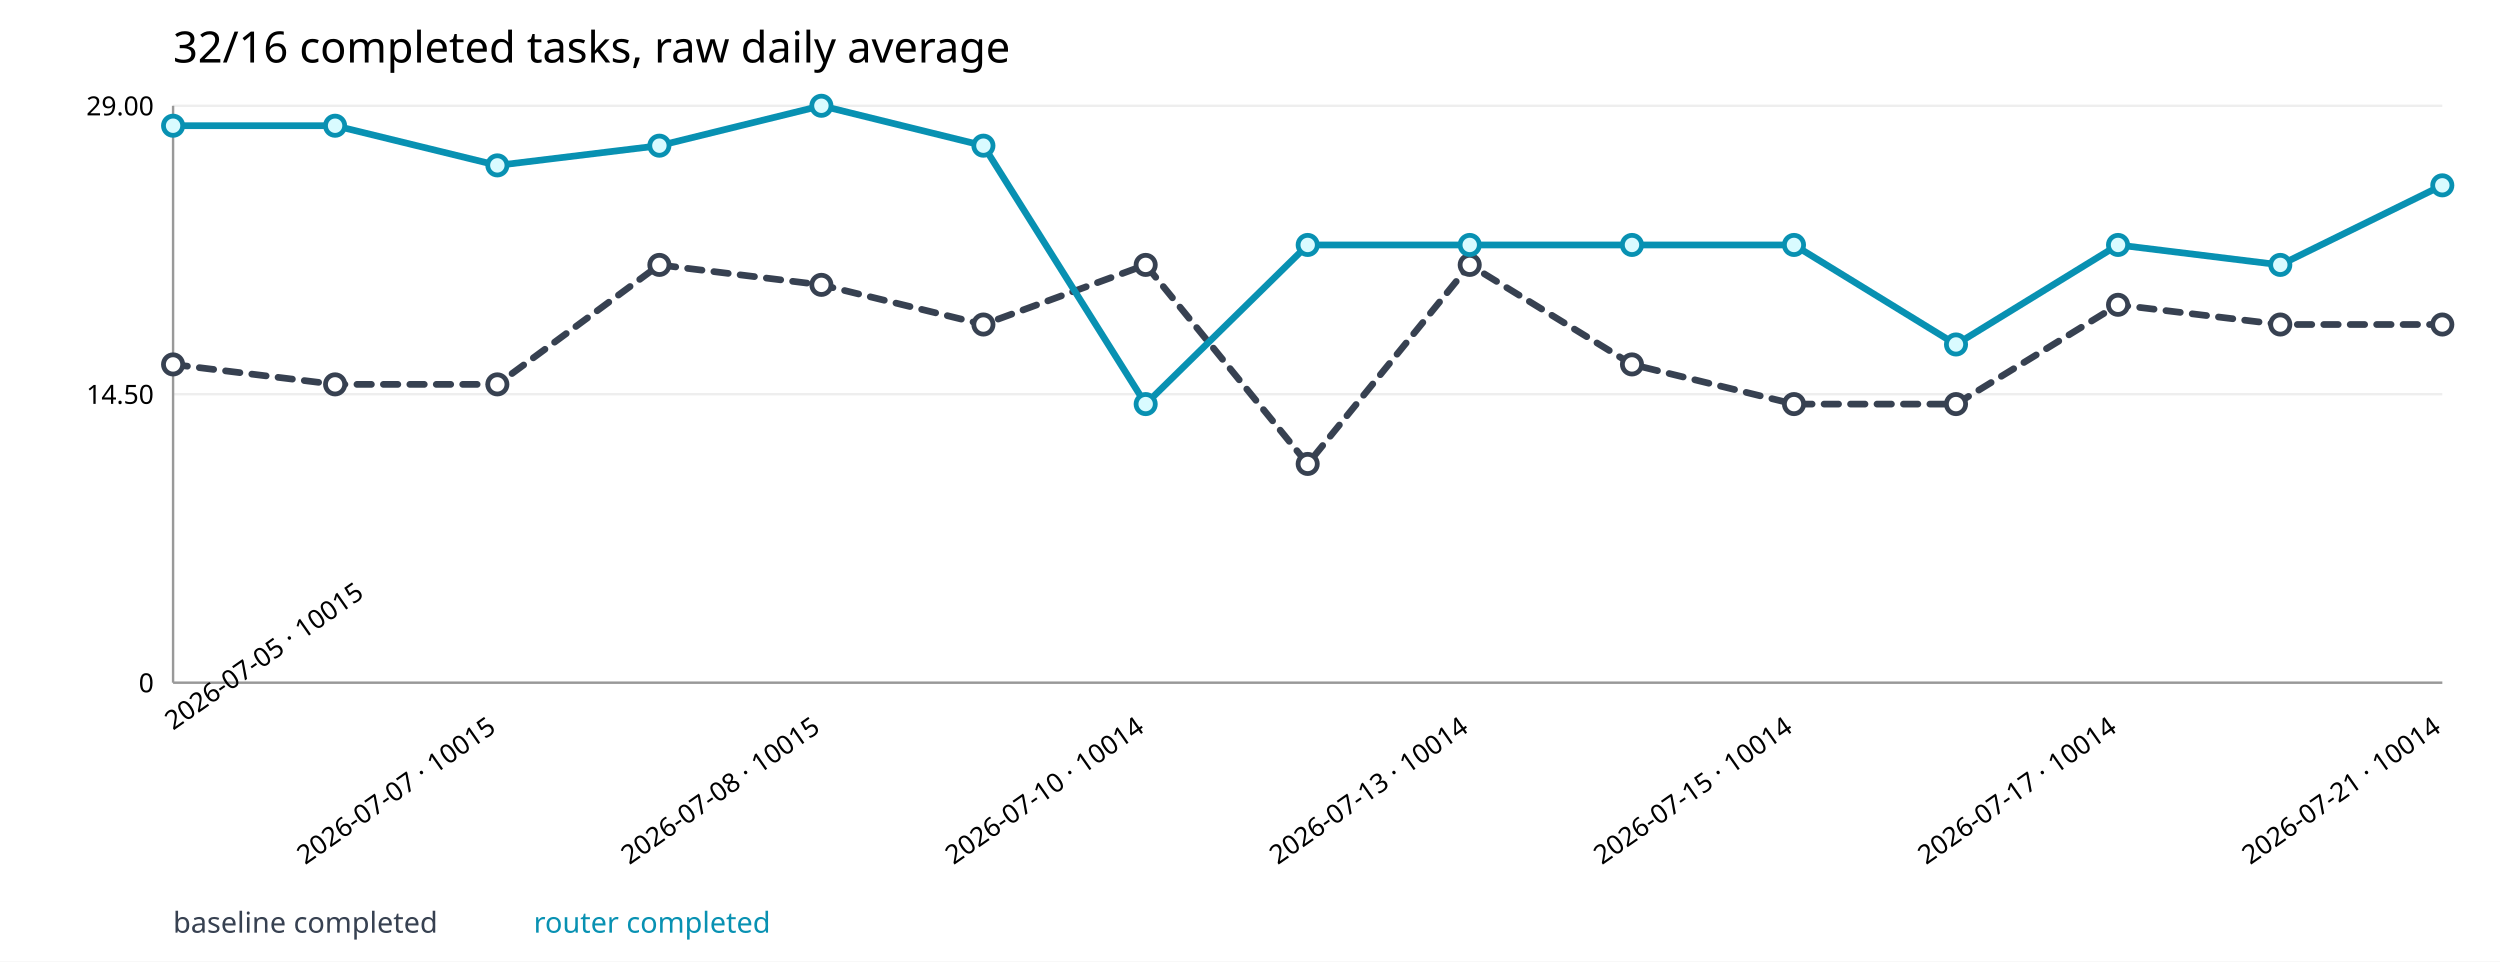
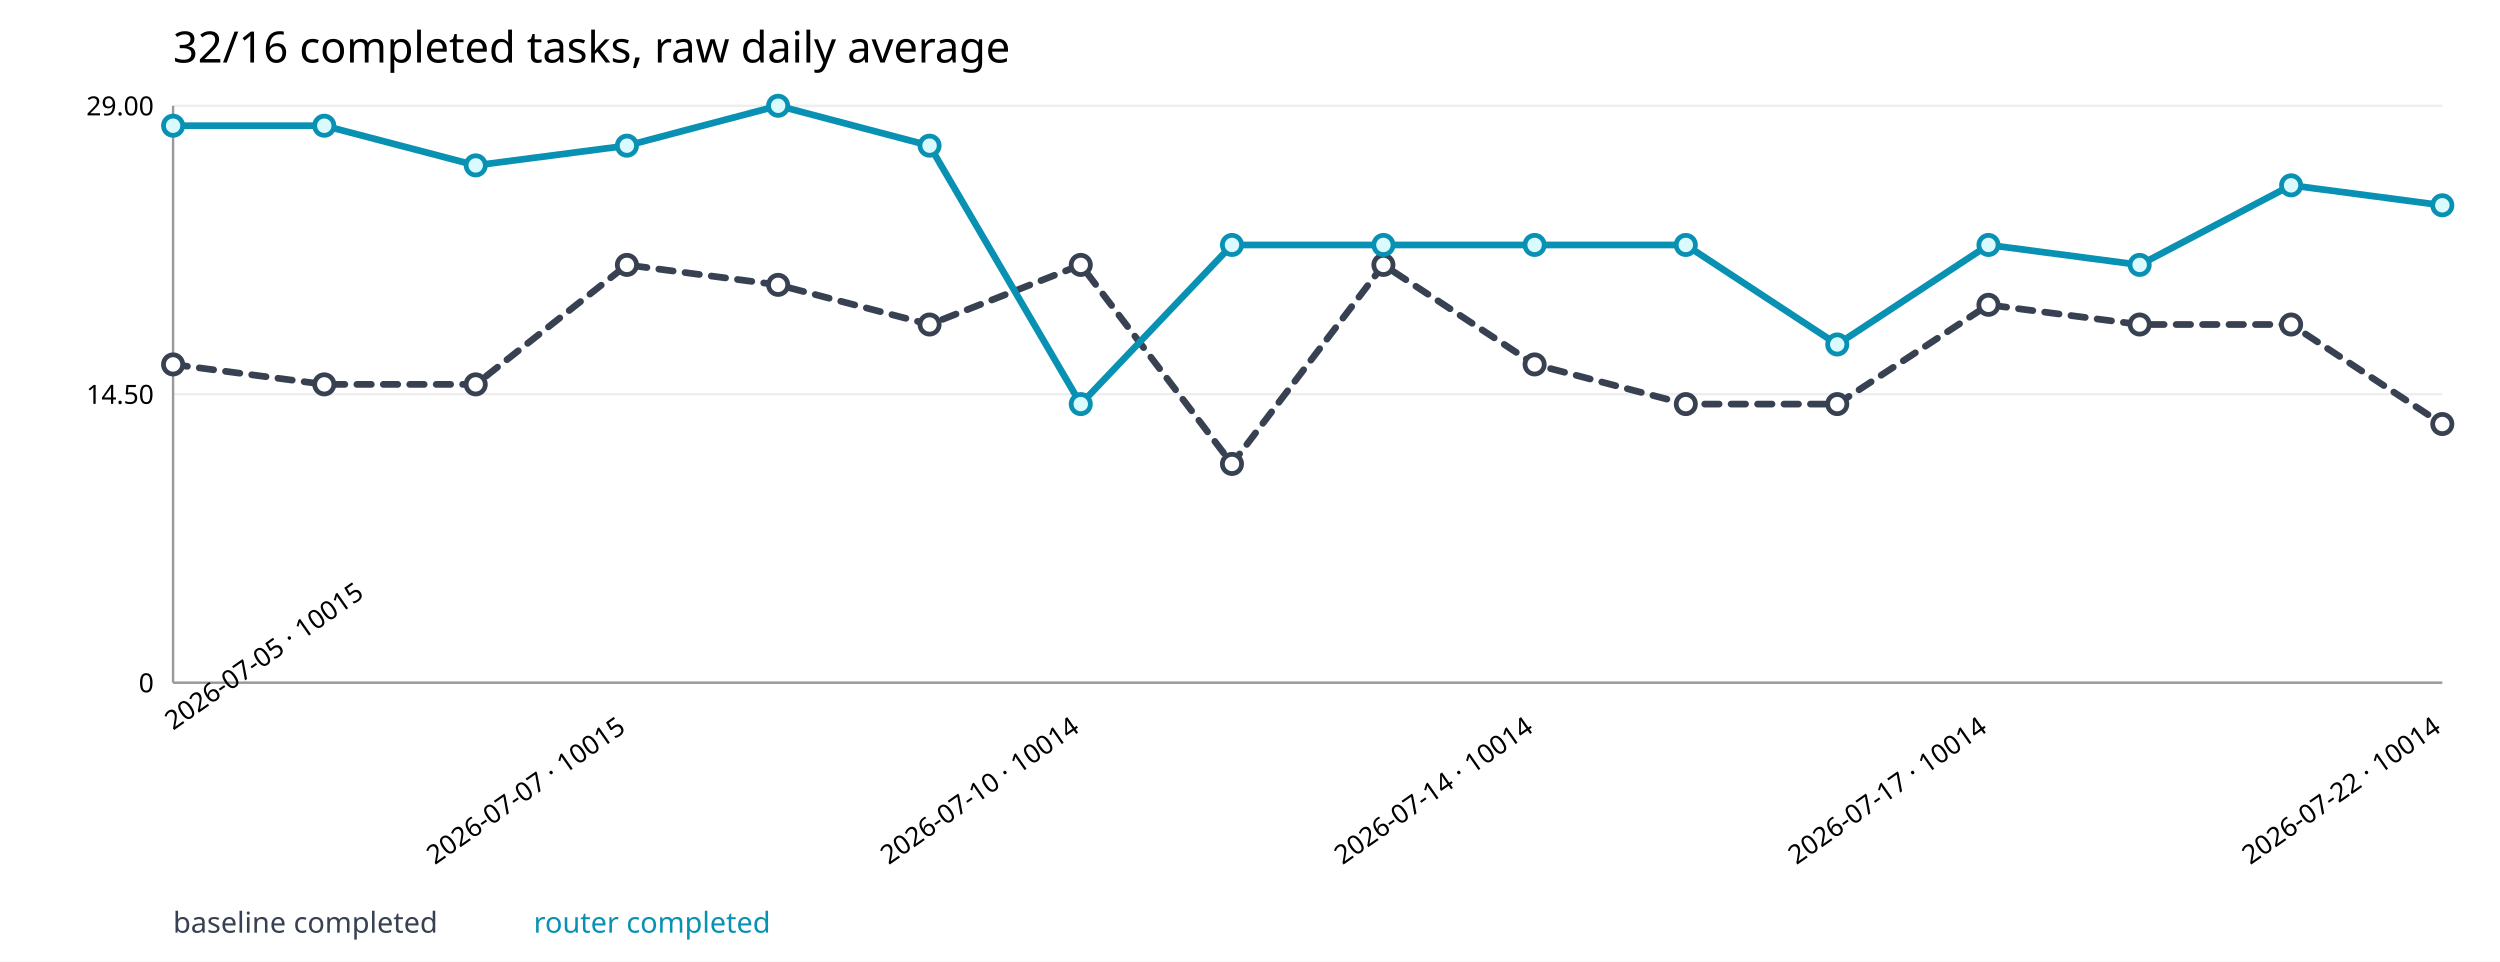
<svg xmlns="http://www.w3.org/2000/svg" width="1040" height="400" viewBox="0 0 1040 400">
  <rect width="100%" height="100%" fill="white" />
  <text x="72" y="26" font-size="18" font-family="sans-serif">32/16 completed tasks, raw daily average</text>
  <line x1="72" y1="284.0" x2="1016" y2="284.0" stroke="#eee" />
  <text x="64" y="288.0" text-anchor="end" font-size="11" font-family="sans-serif">0</text>
  <line x1="72" y1="164.0" x2="1016" y2="164.0" stroke="#eee" />
  <text x="64" y="168.0" text-anchor="end" font-size="11" font-family="sans-serif">14.50</text>
  <line x1="72" y1="44.0" x2="1016" y2="44.0" stroke="#eee" />
  <text x="64" y="48.0" text-anchor="end" font-size="11" font-family="sans-serif">29.00</text>
  <line x1="72" y1="284" x2="1016" y2="284" stroke="#999" />
  <line x1="72" y1="44" x2="72" y2="284" stroke="#999" />
  <text x="72.0" y="304" text-anchor="start" font-size="11" font-family="sans-serif" transform="rotate(-35 72.0 304)">2026-07-05 · 10015</text>
-   <text x="206.857" y="304" text-anchor="end" font-size="11" font-family="sans-serif" transform="rotate(-35 206.8571 304)">2026-07-07 · 10015</text>
-   <text x="341.714" y="304" text-anchor="end" font-size="11" font-family="sans-serif" transform="rotate(-35 341.7143 304)">2026-07-08 · 10015</text>
-   <text x="476.571" y="304" text-anchor="end" font-size="11" font-family="sans-serif" transform="rotate(-35 476.5714 304)">2026-07-10 · 10014</text>
-   <text x="611.429" y="304" text-anchor="end" font-size="11" font-family="sans-serif" transform="rotate(-35 611.4286 304)">2026-07-13 · 10014</text>
-   <text x="746.286" y="304" text-anchor="end" font-size="11" font-family="sans-serif" transform="rotate(-35 746.2857 304)">2026-07-15 · 10014</text>
-   <text x="881.143" y="304" text-anchor="end" font-size="11" font-family="sans-serif" transform="rotate(-35 881.1429 304)">2026-07-17 · 10014</text>
-   <text x="1016.0" y="304" text-anchor="end" font-size="11" font-family="sans-serif" transform="rotate(-35 1016.0 304)">2026-07-21 · 10014</text>
-   <polyline fill="none" stroke="#374151" stroke-width="2.8" stroke-linecap="round" stroke-linejoin="round" stroke-dasharray="6 5" points="72.0,151.6 139.4,159.9 206.9,159.9 274.3,110.2 341.7,118.5 409.1,135.0 476.6,110.2 544.0,193.0 611.4,110.2 678.9,151.6 746.3,168.1 813.7,168.1 881.1,126.8 948.6,135.0 1016.0,135.0" />
+   <text x="260.8" y="304" text-anchor="end" font-size="11" font-family="sans-serif" transform="rotate(-35 260.8 304)">2026-07-07 · 10015</text>
+   <text x="449.6" y="304" text-anchor="end" font-size="11" font-family="sans-serif" transform="rotate(-35 449.6 304)">2026-07-10 · 10014</text>
+   <text x="638.4" y="304" text-anchor="end" font-size="11" font-family="sans-serif" transform="rotate(-35 638.4 304)">2026-07-14 · 10014</text>
+   <text x="827.2" y="304" text-anchor="end" font-size="11" font-family="sans-serif" transform="rotate(-35 827.2 304)">2026-07-17 · 10014</text>
+   <text x="1016.0" y="304" text-anchor="end" font-size="11" font-family="sans-serif" transform="rotate(-35 1016.0 304)">2026-07-22 · 10014</text>
+   <polyline fill="none" stroke="#374151" stroke-width="2.8" stroke-linecap="round" stroke-linejoin="round" stroke-dasharray="6 5" points="72.0,151.6 134.9,159.9 197.9,159.9 260.8,110.2 323.7,118.5 386.7,135.0 449.6,110.2 512.5,193.0 575.5,110.2 638.4,151.6 701.3,168.1 764.3,168.1 827.2,126.8 890.1,135.0 953.1,135.0 1016.0,176.4" />
  <circle cx="72.0" cy="151.6" r="4" fill="#ffffff" stroke="#374151" stroke-width="2" />
-   <circle cx="139.4" cy="159.9" r="4" fill="#ffffff" stroke="#374151" stroke-width="2" />
-   <circle cx="206.9" cy="159.9" r="4" fill="#ffffff" stroke="#374151" stroke-width="2" />
-   <circle cx="274.3" cy="110.2" r="4" fill="#ffffff" stroke="#374151" stroke-width="2" />
-   <circle cx="341.7" cy="118.5" r="4" fill="#ffffff" stroke="#374151" stroke-width="2" />
-   <circle cx="409.1" cy="135.0" r="4" fill="#ffffff" stroke="#374151" stroke-width="2" />
-   <circle cx="476.6" cy="110.2" r="4" fill="#ffffff" stroke="#374151" stroke-width="2" />
-   <circle cx="544.0" cy="193.0" r="4" fill="#ffffff" stroke="#374151" stroke-width="2" />
-   <circle cx="611.4" cy="110.2" r="4" fill="#ffffff" stroke="#374151" stroke-width="2" />
-   <circle cx="678.9" cy="151.6" r="4" fill="#ffffff" stroke="#374151" stroke-width="2" />
-   <circle cx="746.3" cy="168.1" r="4" fill="#ffffff" stroke="#374151" stroke-width="2" />
-   <circle cx="813.7" cy="168.1" r="4" fill="#ffffff" stroke="#374151" stroke-width="2" />
-   <circle cx="881.1" cy="126.8" r="4" fill="#ffffff" stroke="#374151" stroke-width="2" />
-   <circle cx="948.6" cy="135.0" r="4" fill="#ffffff" stroke="#374151" stroke-width="2" />
-   <circle cx="1016.0" cy="135.0" r="4" fill="#ffffff" stroke="#374151" stroke-width="2" />
+   <circle cx="134.9" cy="159.9" r="4" fill="#ffffff" stroke="#374151" stroke-width="2" />
+   <circle cx="197.9" cy="159.9" r="4" fill="#ffffff" stroke="#374151" stroke-width="2" />
+   <circle cx="260.8" cy="110.2" r="4" fill="#ffffff" stroke="#374151" stroke-width="2" />
+   <circle cx="323.7" cy="118.5" r="4" fill="#ffffff" stroke="#374151" stroke-width="2" />
+   <circle cx="386.7" cy="135.0" r="4" fill="#ffffff" stroke="#374151" stroke-width="2" />
+   <circle cx="449.6" cy="110.2" r="4" fill="#ffffff" stroke="#374151" stroke-width="2" />
+   <circle cx="512.5" cy="193.0" r="4" fill="#ffffff" stroke="#374151" stroke-width="2" />
+   <circle cx="575.5" cy="110.2" r="4" fill="#ffffff" stroke="#374151" stroke-width="2" />
+   <circle cx="638.4" cy="151.6" r="4" fill="#ffffff" stroke="#374151" stroke-width="2" />
+   <circle cx="701.3" cy="168.1" r="4" fill="#ffffff" stroke="#374151" stroke-width="2" />
+   <circle cx="764.3" cy="168.1" r="4" fill="#ffffff" stroke="#374151" stroke-width="2" />
+   <circle cx="827.2" cy="126.8" r="4" fill="#ffffff" stroke="#374151" stroke-width="2" />
+   <circle cx="890.1" cy="135.0" r="4" fill="#ffffff" stroke="#374151" stroke-width="2" />
+   <circle cx="953.1" cy="135.0" r="4" fill="#ffffff" stroke="#374151" stroke-width="2" />
+   <circle cx="1016.0" cy="176.4" r="4" fill="#ffffff" stroke="#374151" stroke-width="2" />
  <text x="72" y="388" font-size="12" fill="#374151" font-family="sans-serif">baseline completed</text>
-   <polyline fill="none" stroke="#0891b2" stroke-width="2.8" stroke-linecap="round" stroke-linejoin="round" points="72.0,52.3 139.4,52.3 206.9,68.8 274.3,60.6 341.7,44.0 409.1,60.6 476.6,168.1 544.0,101.9 611.4,101.9 678.9,101.9 746.3,101.9 813.7,143.3 881.1,101.9 948.6,110.2 1016.0,77.1" />
+   <polyline fill="none" stroke="#0891b2" stroke-width="2.8" stroke-linecap="round" stroke-linejoin="round" points="72.0,52.3 134.9,52.3 197.9,68.8 260.8,60.6 323.7,44.0 386.7,60.6 449.6,168.1 512.5,101.9 575.5,101.9 638.4,101.9 701.3,101.9 764.3,143.3 827.2,101.9 890.1,110.2 953.1,77.1 1016.0,85.4" />
  <circle cx="72.0" cy="52.3" r="4" fill="#d9fbff" stroke="#0891b2" stroke-width="2" />
-   <circle cx="139.4" cy="52.3" r="4" fill="#d9fbff" stroke="#0891b2" stroke-width="2" />
-   <circle cx="206.9" cy="68.8" r="4" fill="#d9fbff" stroke="#0891b2" stroke-width="2" />
-   <circle cx="274.3" cy="60.6" r="4" fill="#d9fbff" stroke="#0891b2" stroke-width="2" />
-   <circle cx="341.7" cy="44.0" r="4" fill="#d9fbff" stroke="#0891b2" stroke-width="2" />
-   <circle cx="409.1" cy="60.6" r="4" fill="#d9fbff" stroke="#0891b2" stroke-width="2" />
-   <circle cx="476.6" cy="168.1" r="4" fill="#d9fbff" stroke="#0891b2" stroke-width="2" />
-   <circle cx="544.0" cy="101.9" r="4" fill="#d9fbff" stroke="#0891b2" stroke-width="2" />
-   <circle cx="611.4" cy="101.9" r="4" fill="#d9fbff" stroke="#0891b2" stroke-width="2" />
-   <circle cx="678.9" cy="101.9" r="4" fill="#d9fbff" stroke="#0891b2" stroke-width="2" />
-   <circle cx="746.3" cy="101.9" r="4" fill="#d9fbff" stroke="#0891b2" stroke-width="2" />
-   <circle cx="813.7" cy="143.3" r="4" fill="#d9fbff" stroke="#0891b2" stroke-width="2" />
-   <circle cx="881.1" cy="101.9" r="4" fill="#d9fbff" stroke="#0891b2" stroke-width="2" />
-   <circle cx="948.6" cy="110.2" r="4" fill="#d9fbff" stroke="#0891b2" stroke-width="2" />
-   <circle cx="1016.0" cy="77.1" r="4" fill="#d9fbff" stroke="#0891b2" stroke-width="2" />
+   <circle cx="134.9" cy="52.3" r="4" fill="#d9fbff" stroke="#0891b2" stroke-width="2" />
+   <circle cx="197.9" cy="68.8" r="4" fill="#d9fbff" stroke="#0891b2" stroke-width="2" />
+   <circle cx="260.8" cy="60.6" r="4" fill="#d9fbff" stroke="#0891b2" stroke-width="2" />
+   <circle cx="323.7" cy="44.0" r="4" fill="#d9fbff" stroke="#0891b2" stroke-width="2" />
+   <circle cx="386.7" cy="60.6" r="4" fill="#d9fbff" stroke="#0891b2" stroke-width="2" />
+   <circle cx="449.6" cy="168.1" r="4" fill="#d9fbff" stroke="#0891b2" stroke-width="2" />
+   <circle cx="512.5" cy="101.9" r="4" fill="#d9fbff" stroke="#0891b2" stroke-width="2" />
+   <circle cx="575.5" cy="101.9" r="4" fill="#d9fbff" stroke="#0891b2" stroke-width="2" />
+   <circle cx="638.4" cy="101.9" r="4" fill="#d9fbff" stroke="#0891b2" stroke-width="2" />
+   <circle cx="701.3" cy="101.9" r="4" fill="#d9fbff" stroke="#0891b2" stroke-width="2" />
+   <circle cx="764.3" cy="143.3" r="4" fill="#d9fbff" stroke="#0891b2" stroke-width="2" />
+   <circle cx="827.2" cy="101.9" r="4" fill="#d9fbff" stroke="#0891b2" stroke-width="2" />
+   <circle cx="890.1" cy="110.2" r="4" fill="#d9fbff" stroke="#0891b2" stroke-width="2" />
+   <circle cx="953.1" cy="77.1" r="4" fill="#d9fbff" stroke="#0891b2" stroke-width="2" />
+   <circle cx="1016.0" cy="85.4" r="4" fill="#d9fbff" stroke="#0891b2" stroke-width="2" />
  <text x="222" y="388" font-size="12" fill="#0891b2" font-family="sans-serif">router completed</text>
</svg>
